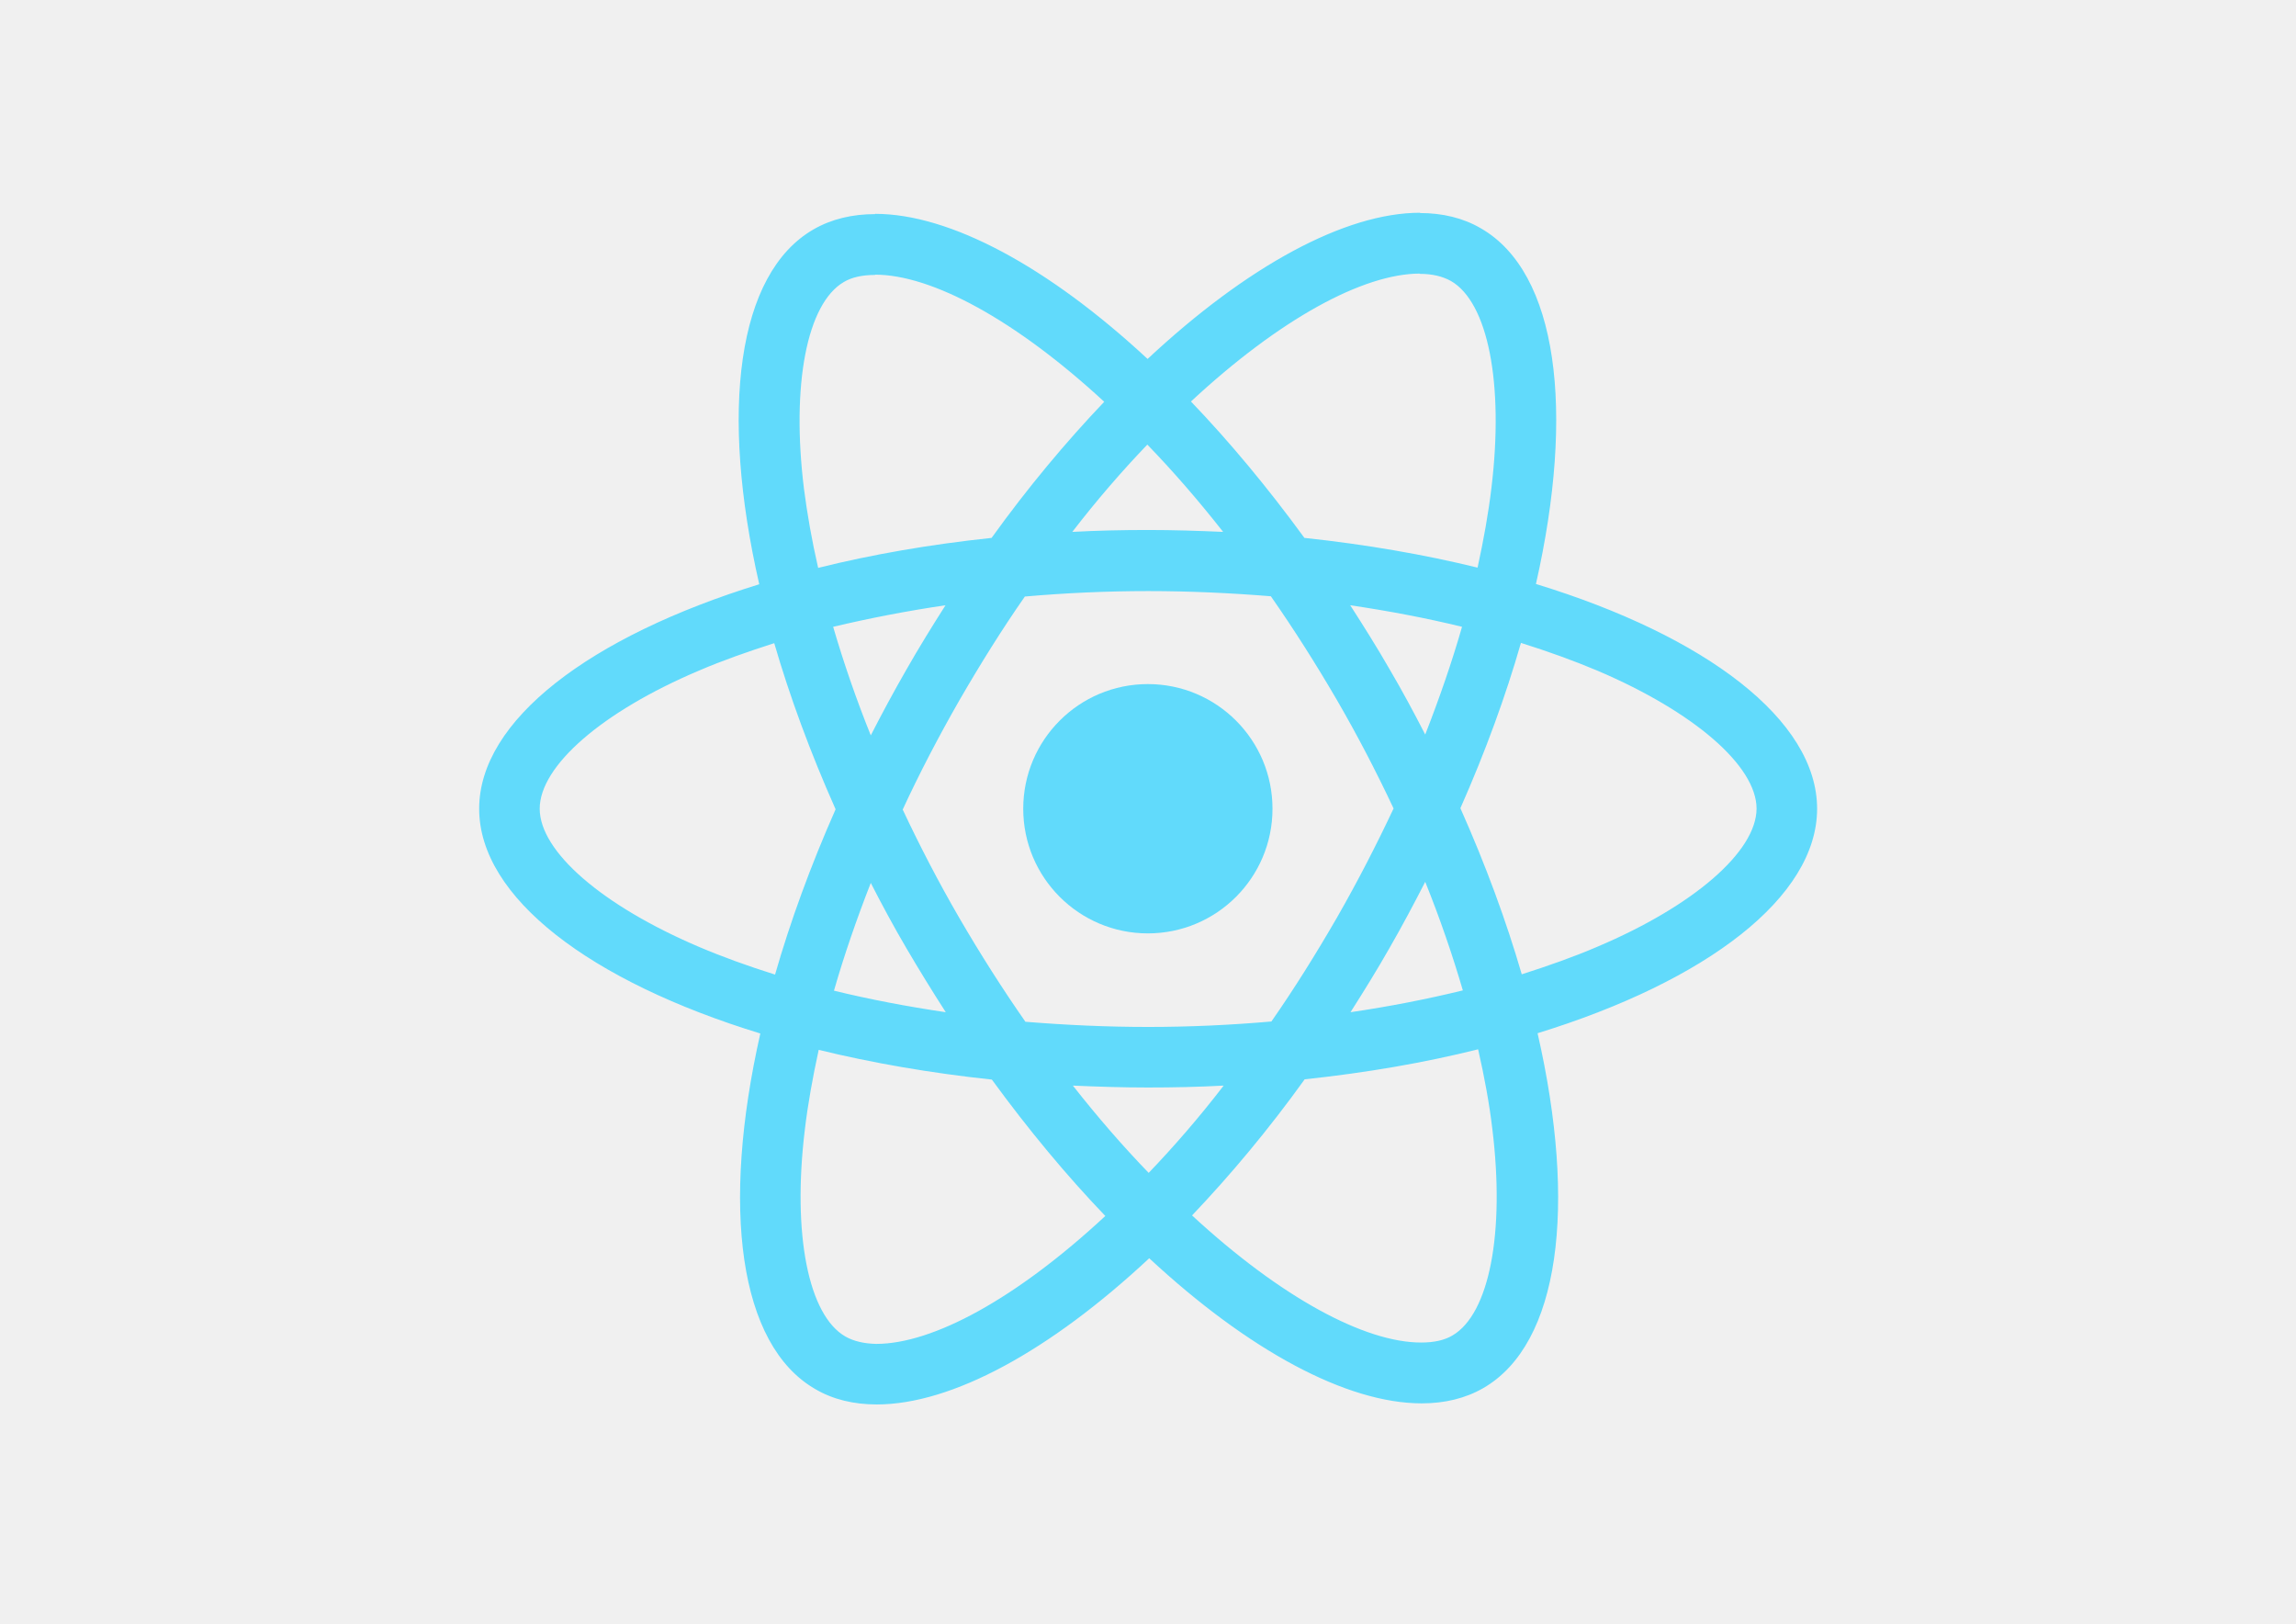
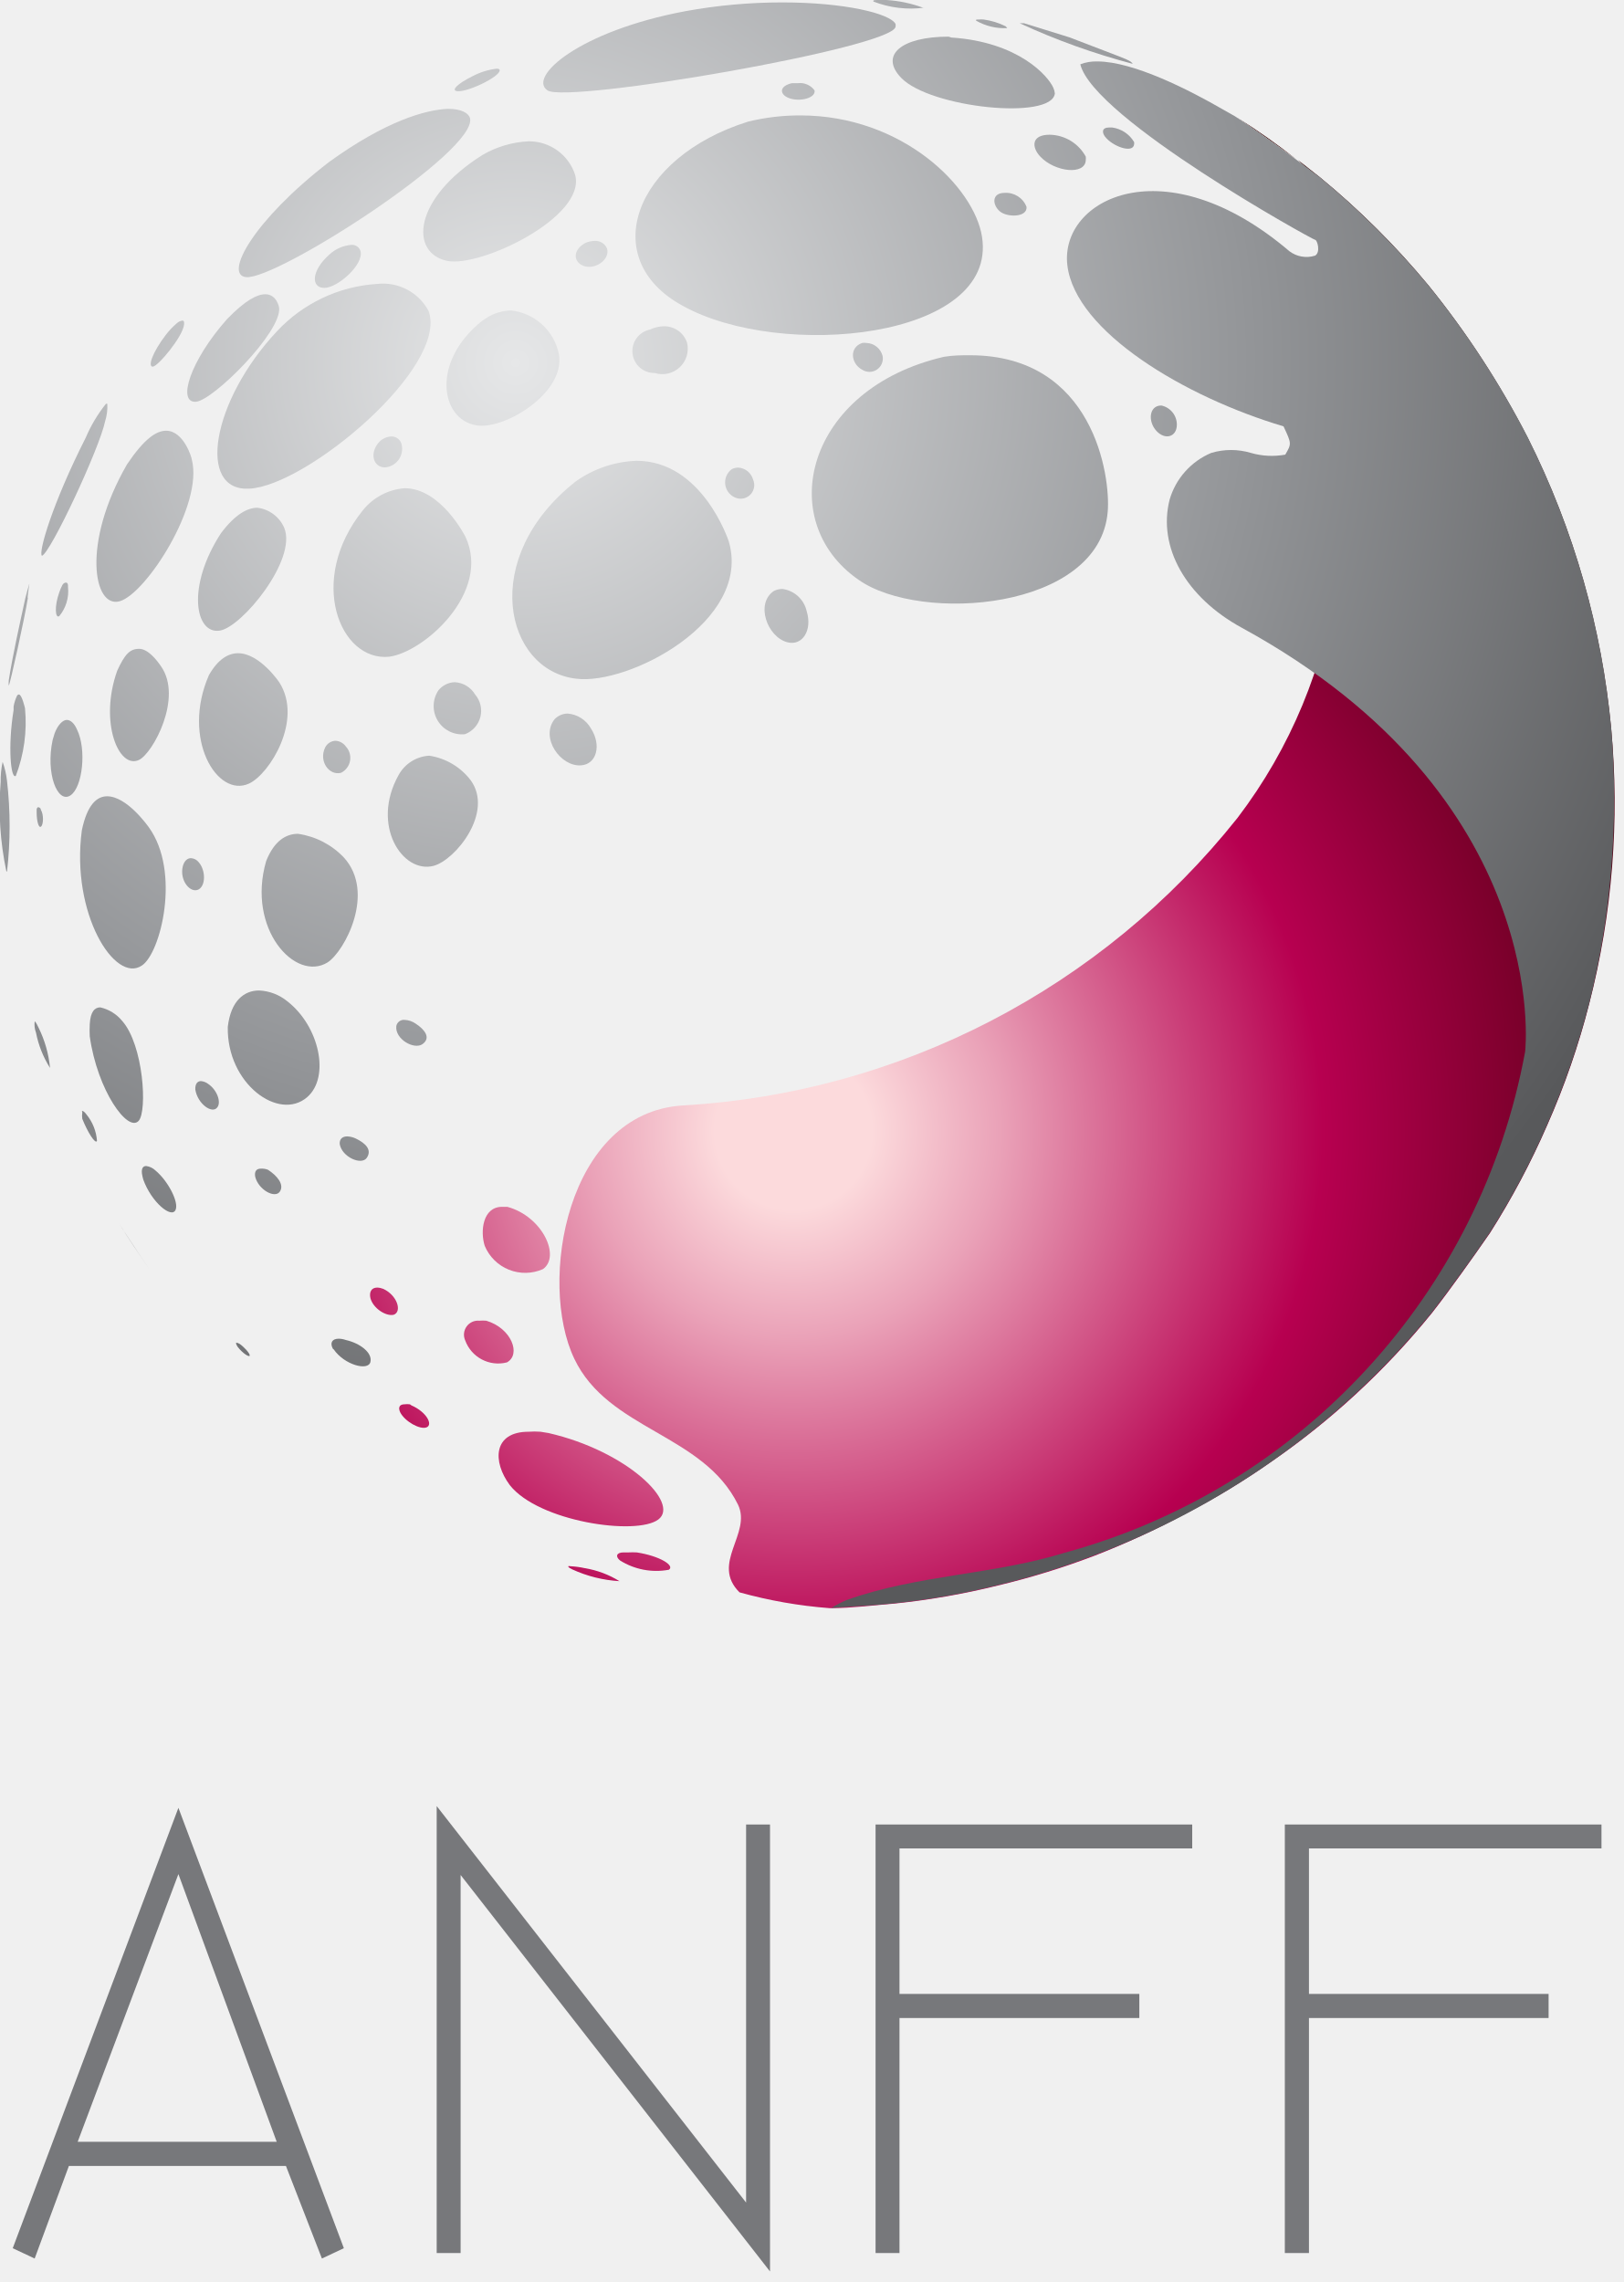
- <svg xmlns="http://www.w3.org/2000/svg" viewBox="0 0 841.9 595.3">
-   <g fill="#61DAFB">
-     <path d="M666.3 296.5c0-32.5-40.7-63.3-103.1-82.4 14.4-63.6 8-114.2-20.2-130.4-6.5-3.8-14.1-5.6-22.4-5.6v22.3c4.6 0 8.3.9 11.4 2.6 13.6 7.8 19.5 37.5 14.9 75.7-1.1 9.4-2.9 19.3-5.1 29.4-19.6-4.8-41-8.5-63.5-10.9-13.5-18.5-27.5-35.3-41.6-50 32.6-30.3 63.2-46.9 84-46.9V78c-27.5 0-63.5 19.6-99.9 53.6-36.4-33.8-72.4-53.2-99.9-53.2v22.3c20.7 0 51.4 16.5 84 46.6-14 14.7-28 31.4-41.3 49.9-22.6 2.4-44 6.1-63.6 11-2.3-10-4-19.7-5.2-29-4.7-38.2 1.1-67.9 14.6-75.8 3-1.8 6.9-2.6 11.5-2.6V78.5c-8.4 0-16 1.8-22.6 5.6-28.1 16.2-34.4 66.7-19.9 130.1-62.2 19.2-102.7 49.9-102.7 82.3 0 32.5 40.7 63.3 103.1 82.4-14.4 63.6-8 114.2 20.2 130.4 6.5 3.8 14.1 5.6 22.5 5.6 27.5 0 63.5-19.6 99.9-53.6 36.4 33.8 72.4 53.2 99.9 53.2 8.4 0 16-1.8 22.6-5.6 28.1-16.2 34.4-66.7 19.9-130.1 62-19.1 102.5-49.9 102.5-82.3zm-130.2-66.7c-3.7 12.9-8.3 26.2-13.5 39.5-4.1-8-8.4-16-13.1-24-4.6-8-9.5-15.8-14.4-23.4 14.2 2.1 27.9 4.7 41 7.9zm-45.8 106.5c-7.8 13.5-15.8 26.3-24.1 38.2-14.9 1.3-30 2-45.2 2-15.1 0-30.2-.7-45-1.9-8.3-11.9-16.4-24.6-24.2-38-7.6-13.1-14.5-26.4-20.8-39.8 6.2-13.4 13.2-26.8 20.7-39.9 7.8-13.5 15.8-26.3 24.1-38.2 14.9-1.3 30-2 45.2-2 15.1 0 30.2.7 45 1.9 8.3 11.9 16.4 24.6 24.2 38 7.6 13.1 14.5 26.4 20.8 39.8-6.3 13.4-13.2 26.8-20.7 39.9zm32.3-13c5.4 13.4 10 26.8 13.8 39.8-13.1 3.2-26.9 5.9-41.2 8 4.9-7.7 9.8-15.6 14.4-23.7 4.6-8 8.9-16.1 13-24.1zM421.2 430c-9.3-9.6-18.6-20.3-27.8-32 9 .4 18.2.7 27.5.7 9.4 0 18.7-.2 27.8-.7-9 11.7-18.3 22.4-27.5 32zm-74.4-58.9c-14.2-2.1-27.9-4.7-41-7.9 3.7-12.9 8.3-26.2 13.5-39.5 4.1 8 8.4 16 13.1 24 4.7 8 9.5 15.8 14.4 23.4zM420.7 163c9.3 9.6 18.6 20.3 27.8 32-9-.4-18.2-.7-27.5-.7-9.4 0-18.7.2-27.8.7 9-11.7 18.3-22.4 27.5-32zm-74 58.9c-4.9 7.7-9.8 15.6-14.4 23.7-4.6 8-8.9 16-13 24-5.4-13.4-10-26.8-13.8-39.8 13.1-3.1 26.9-5.8 41.2-7.9zm-90.5 125.2c-35.4-15.1-58.3-34.9-58.3-50.6 0-15.7 22.9-35.6 58.3-50.6 8.6-3.7 18-7 27.7-10.1 5.7 19.6 13.2 40 22.5 60.9-9.2 20.8-16.6 41.1-22.2 60.6-9.9-3.1-19.3-6.5-28-10.2zM310 490c-13.6-7.8-19.5-37.5-14.9-75.7 1.1-9.4 2.9-19.3 5.1-29.4 19.6 4.8 41 8.5 63.5 10.9 13.5 18.5 27.5 35.3 41.6 50-32.6 30.3-63.2 46.9-84 46.9-4.5-.1-8.3-1-11.3-2.7zm237.2-76.2c4.7 38.2-1.1 67.9-14.6 75.8-3 1.8-6.9 2.6-11.5 2.6-20.7 0-51.4-16.5-84-46.6 14-14.7 28-31.4 41.3-49.9 22.6-2.4 44-6.1 63.6-11 2.3 10.1 4.1 19.8 5.2 29.1zm38.5-66.7c-8.6 3.7-18 7-27.7 10.1-5.7-19.6-13.2-40-22.5-60.9 9.2-20.8 16.6-41.1 22.2-60.6 9.9 3.1 19.3 6.5 28.1 10.2 35.4 15.1 58.3 34.9 58.3 50.6-.1 15.7-23 35.6-58.4 50.6zM320.8 78.4z" />
-     <circle cx="420.9" cy="296.5" r="45.7" />
-     <path d="M520.5 78.1z" />
+ <svg xmlns="http://www.w3.org/2000/svg" width="74" height="104" fill="none">
+   <g clip-path="url(#clip0)">
+     <path d="M18.68 64a.918.918 0 00-.25 0c-.22 0-.3.14-.19.37.21.41.9.8 1.2.68.3-.12 0-.7-.69-1l-.07-.05z" fill="url(#paint0_radial)" />
+     <path d="M17.94 59.92c.39-.14.17-.88-.47-1.18a.829.829 0 00-.28-.06c-.27 0-.37.21-.31.48.12.46.7.84 1.06.76z" fill="url(#paint1_radial)" />
+     <path d="M23.12 55h-.24c-.89 0-1 1.13-.79 1.78a1.999 1.999 0 002.65 1.06c.82-.57-.01-2.4-1.62-2.84z" fill="url(#paint2_radial)" />
+     <path d="M59.71 7.84A58.75 58.75 0 0157 5.87a.25.25 0 00-.16-.06c-.26 0-.53.41-.83.83-.3.42-.85 1.11-1.39.66 1 .8 6.73 3.66 7.65 5.12.76 1.21-3.32.93-2.74 2.48a23.07 23.07 0 01-3.14 22.38 34.86 34.86 0 01-25.27 13.1c-5.31.32-6.61 8.07-4.95 11.54 1.55 3.26 5.87 3.42 7.46 6.65.64 1.32-1.26 2.68.07 4 1.34.373 2.713.614 4.1.72h.12c.86 0 2-.14 2.86-.21a34.056 34.056 0 004.69-.82 35.456 35.456 0 004.41-1.36A37.401 37.401 0 0054 69a34.482 34.482 0 004-2.43 34.261 34.261 0 003.75-3 34.777 34.777 0 003.51-3.74c.83-1.06 1.87-2.53 2.64-3.64a35.69 35.69 0 002.61-4.92 34.905 34.905 0 001.91-5.52 36.738 36.738 0 001-12.57 37.653 37.653 0 00-1.25-6.67 36.991 36.991 0 00-2.55-6.55A40.155 40.155 0 0065.09 13a36.352 36.352 0 00-4.94-4.92l-1-.79c.29.28.46.45.56.55z" fill="url(#paint3_radial)" />
+     <path d="M59.11 7.29a30.337 30.337 0 00-2.73-1.93c.82.56 1.82 1.26 2.73 1.93z" fill="url(#paint4_radial)" />
+     <path d="M30.48 71.54c.29-.19-.42-.63-1.46-.79a3.677 3.677 0 00-.39 0h-.22c-.32 0-.38.19-.15.37a3.12 3.12 0 002.22.42z" fill="url(#paint5_radial)" />
+     <path d="M22.16 60.19a1.859 1.859 0 00-.32 0 .639.639 0 00-.64.9 1.6 1.6 0 001.9 1c.66-.36.21-1.56-.94-1.9z" fill="url(#paint6_radial)" />
+     <path d="M26 71.38a.2.2 0 00-.11 0s0 .06.18.14c.68.313 1.413.496 2.16.54a4.33 4.33 0 00-1.57-.59 3.914 3.914 0 00-.66-.09z" fill="url(#paint7_radial)" />
+     <path d="M25 65.31l-.37-.06a3.605 3.605 0 00-.54 0c-1.63 0-1.65 1.37-.86 2.43C24.54 69.35 29 70 30 69.25c1-.75-1.43-3.12-5-3.94z" fill="url(#paint8_radial)" />
+     <path d="M15.21 61.5c.48.7 1.57 1 1.67.57.1-.43-.49-.86-1.12-1a1 1 0 00-.32-.06c-.3 0-.42.18-.27.46a.43.43 0 00.04.03z" fill="url(#paint9_radial)" />
+     <path d="M15.67 39.08A3.58 3.58 0 0013.58 38c-.54 0-1.08.31-1.45 1.24-.9 3.09 1.33 5.53 2.8 4.62.78-.51 2.2-3.18.74-4.78z" fill="url(#paint10_radial)" />
+     <path d="M34.32 21.86a.75.75 0 00-.68-.55c-.1 0-.2.025-.29.07a.75.75 0 00.25 1.33.621.621 0 00.72-.85z" fill="url(#paint11_radial)" />
+     <path d="M15.48 52.13c.09.6 1 1 1.24.63s-.07-.66-.5-.87a1.002 1.002 0 00-.39-.1c-.21 0-.36.1-.35.34z" fill="url(#paint12_radial)" />
+     <path d="M29.84 17a1.16 1.16 0 001.47-1.38 1.09 1.09 0 00-1.06-.75 1.52 1.52 0 00-.63.15 1 1 0 00.22 1.98z" fill="url(#paint13_radial)" />
+     <path d="M25.42 15.94a2.5 2.5 0 00-2.13-1.79 2.14 2.14 0 00-1.09.32l-.24.16c-2.32 1.86-1.89 4.47-.27 4.75 1.31.25 4.31-1.6 3.73-3.44z" fill="url(#paint14_radial)" />
+     <path d="M21.65 31.65a1.151 1.151 0 00-.93-.56 1 1 0 00-.74.37 1.29 1.29 0 001.21 2 1.14 1.14 0 00.46-1.81z" fill="url(#paint15_radial)" />
+     <path d="M21.21 24.46s-1.11-2.21-2.77-2.21a2.7 2.7 0 00-1.9 1c-2.56 3.18-1.06 6.9 1.19 6.68 1.58-.2 4.67-2.93 3.48-5.47z" fill="url(#paint16_radial)" />
+     <path d="M8.93 18.31c.78-.06 3.92-3.18 3.79-4.29 0 0-.1-.61-.63-.61-.36 0-.9.26-1.74 1.13-1.69 1.9-2.29 3.83-1.42 3.77z" fill="url(#paint17_radial)" />
+     <path d="M15 7.38c-3.47 2.67-4.81 5.16-3.78 5.25 1.39.13 10.54-5.74 10.2-7.24-.06-.23-.39-.43-1-.43-1.03.04-2.85.56-5.42 2.42z" fill="url(#paint18_radial)" />
+     <path d="M22.63 3.13a3.17 3.17 0 00-1.11.35c-.7.35-.9.6-.75.66.38.15 2.06-.65 2-.95 0-.04-.06-.06-.14-.06z" fill="url(#paint19_radial)" />
+     <path d="M11.35 35.71c.94-.44 2.47-2.9 1.38-4.61 0 0-.89-1.33-1.88-1.33-.44 0-.91.26-1.33 1-1.26 2.89.37 5.61 1.83 4.94z" fill="url(#paint20_radial)" />
+     <path d="M9.9 50.47c.19-.23 0-.79-.41-1.07a.65.65 0 00-.33-.13c-.15 0-.27.11-.26.38.1.66.77 1.13 1 .82z" fill="url(#paint21_radial)" />
+     <path d="M9.06 40.53c.32-.19.31-.87 0-1.23a.48.48 0 00-.36-.19c-.15 0-.3.11-.37.37-.16.66.36 1.26.73 1.05z" fill="url(#paint22_radial)" />
+     <path d="M.86 31.65a.1.1 0 00-.08.05 1.83 1.83 0 00-.16.5v.16c-.27 1.66-.13 3.17.1 3a6.8 6.8 0 00.42-3.08s-.14-.63-.28-.63z" fill="url(#paint23_radial)" />
+     <path d="M16.43 11.45a.4.4 0 00-.42-.29 1.67 1.67 0 00-1 .44c-.84.75-.84 1.52-.23 1.52s1.8-1.06 1.65-1.67z" fill="url(#paint24_radial)" />
+     <path d="M53.63 19.37a.89.89 0 00-.71-.89c-.56 0-.62.73-.22 1.16.4.43.92.27.93-.27z" fill="url(#paint25_radial)" />
+     <path d="M.32 39.72a18.09 18.09 0 000-4.13 3.849 3.849 0 00-.2-.87 4 4 0 00-.09.92 14.14 14.14 0 00.26 4.07l.03.01z" fill="url(#paint26_radial)" />
+     <path d="M72.17 26.48a37.82 37.82 0 00-2.55-6.55A40.38 40.38 0 0065.09 13a37.288 37.288 0 00-4.94-4.92c-1.14-.86-2.68-2-3.87-2.78l-.53-.3c-1.52-.88-4.09-2.2-5.75-2.2a2 2 0 00-.77.13c.6 2.47 10.6 8 10.7 8 .1 0 .26.57 0 .72a1.29 1.29 0 01-1.17-.2c-5.69-4.85-10.48-2.38-10.12.64.36 3.02 5.34 6 9.85 7.34.37.79.37.79.08 1.29a3.428 3.428 0 01-1.57-.08 3.15 3.15 0 00-1.8 0 3.31 3.31 0 00-1.9 2.13c-.55 2.16.74 4.45 3.29 5.84 14.15 7.73 12.93 19.21 12.91 19.32a29.12 29.12 0 01-21 22.84c-3.24 1-6.69 1-9.89 2.14a5 5 0 00-.73.37c.86-.06 2-.12 2.86-.21a34.261 34.261 0 004.69-.82 35.058 35.058 0 004.41-1.36A36.382 36.382 0 0058 66.57a36.209 36.209 0 007.26-6.77c.82-1.07 1.88-2.52 2.64-3.64a35.086 35.086 0 002.61-4.92 36.003 36.003 0 001.91-5.52c.501-1.995.836-4.03 1-6.08a38.45 38.45 0 000-6.49 37.005 37.005 0 00-1.25-6.67z" fill="url(#paint27_radial)" />
+     <path d="M43.23 1.67c-2.17 0-3.16.85-2.16 1.88 1.32 1.37 6.86 1.94 7 .71A.797.797 0 0048 4c-.23-.53-1.58-2.09-4.65-2.29l-.12-.04z" fill="url(#paint28_radial)" />
+     <path d="M51.68 6.59a.27.27 0 000-.12 1.38 1.38 0 00-1-.66h-.13c-.35 0-.33.23-.2.41.35.46 1.27.78 1.33.37z" fill="url(#paint29_radial)" />
+     <path d="M46.78 9.43a1 1 0 00-1-.64c-.6 0-.56.55-.22.84.34.29 1.26.28 1.22-.2z" fill="url(#paint30_radial)" />
+     <path d="M37.12 4.12a.82.82 0 00-.76-.33h-.27c-.52.12-.57.42-.28.61.46.29 1.38.11 1.31-.28z" fill="url(#paint31_radial)" />
+     <path d="M39.12 26.42c2.82 2 11 1.4 11.36-3.11.13-1.59-.63-7.12-6.28-7.12-.37 0-.76 0-1.18.07-6.31 1.46-7.76 7.48-3.9 10.16z" fill="url(#paint32_radial)" />
+     <path d="M39.49 15.63a.69.69 0 00-.2 0c-.61.21-.51.95 0 1.22a.61.61 0 00.93-.63.79.79 0 00-.73-.59z" fill="url(#paint33_radial)" />
+     <path d="M1.34 26.59c-.06.21-.14.48-.19.69C.91 28.38.58 29.85.4 31a1.25 1.25 0 000 .25c.06-.08.73-3.1.87-4-.04.04.07-.64.07-.66z" fill="url(#paint34_radial)" />
+     <path d="M49.48 7.29a.894.894 0 000-.15 1.91 1.91 0 00-1.65-1c-.85 0-.82.58-.42 1 .66.7 2.05.86 2.07.15z" fill="url(#paint35_radial)" />
+     <path d="M35.66.11a24.52 24.52 0 00-4.43.4c-4.85.91-7.19 3-6.28 3.61.91.61 15.73-1.94 15.86-2.9a.31.31 0 000-.13c-.26-.48-2.34-.98-5.15-.98z" fill="url(#paint36_radial)" />
+     <path d="M39.8.07a4.7 4.7 0 002.32.28h-.06A5.84 5.84 0 0040.39 0h-.26c-.3 0-.35 0-.33.07z" fill="url(#paint37_radial)" />
+     <path d="M11.88 53.26c-.17 0-.3.1-.25.37.15.6.9 1 1.12.68.22-.32-.12-.73-.54-1a.779.779 0 00-.33-.05z" fill="url(#paint38_radial)" />
+     <path d="M14 50c1.05-.91.56-3.23-.91-4.37a2.18 2.18 0 00-1.28-.49c-.68 0-1.29.46-1.43 1.66-.05 2.59 2.33 4.32 3.62 3.2z" fill="url(#paint39_radial)" />
+     <path d="M10.76 61.19v.05a.46.46 0 00.07.14c.22.29.53.49.55.4.02-.09-.26-.4-.47-.54a.362.362 0 00-.15-.05z" fill="url(#paint40_radial)" />
+     <path d="M1.58 46.55a1.07 1.07 0 00.06.51 4.71 4.71 0 00.64 1.61 5.25 5.25 0 00-.52-1.83c-.13-.28-.17-.29-.18-.29z" fill="url(#paint41_radial)" />
+     <path d="M18.44 46.48a.35.35 0 00-.38.28c-.07.6.82 1.1 1.2.82.38-.28.11-.65-.32-.93a.94.94 0 00-.5-.17z" fill="url(#paint42_radial)" />
+     <path d="M4.89 18.4h-.06a6.6 6.6 0 00-.92 1.54c-1.52 3-2.17 5.23-2 5.39.39-.12 2.62-4.88 2.88-6.13a2.23 2.23 0 00.1-.8z" fill="url(#paint43_radial)" />
+     <path d="M1.86 36.9c0-.07-.07-.11-.11-.11-.04 0-.05 0-.08.09v.14c0 .39.09.74.2.65.11-.09.13-.54-.01-.77z" fill="url(#paint44_radial)" />
+     <path d="M51.44 2.76c-.17-.09-.17-.09-2.71-1.06l-2.06-.64h-.2a31.37 31.37 0 005.15 1.85s-.05-.09-.18-.15z" fill="url(#paint45_radial)" />
+     <path d="M3 26.55s-.1 0-.16.12a2.003 2.003 0 00-.14.33c-.23.64-.18 1.2 0 1.08a1.78 1.78 0 00.4-1.32c.01-.16-.03-.21-.1-.21z" fill="url(#paint46_radial)" />
+     <path d="M19.76 39.46c1-.27 2.75-2.44 1.69-3.9a2.92 2.92 0 00-1.89-1.12 1.701 1.701 0 00-1.4.89c-1.27 2.28.18 4.5 1.6 4.13z" fill="url(#paint47_radial)" />
+     <path d="M45.83 1.2a3.22 3.22 0 00-1-.31 1.11 1.11 0 00-.23 0c-.12 0-.13 0-.12.05.43.249.924.367 1.42.34l-.07-.08z" fill="url(#paint48_radial)" />
+     <path d="M44.75 10.79c-.35-2.26-3.62-5.53-8.28-5.53a9.94 9.94 0 00-2.37.28c-5.22 1.63-6.9 6.26-3 8.39 4.47 2.5 14.39 1.53 13.65-3.14z" fill="url(#paint49_radial)" />
+     <path d="M25.87 32.52a.84.84 0 00-.6.26c-.66.84.27 2.17 1.21 2.1.71-.05.94-.92.45-1.68a1.34 1.34 0 00-1.06-.68z" fill="url(#paint50_radial)" />
+     <path d="M35.65 26.84a.918.918 0 00-.38.09c-.86.57-.31 2.1.61 2.34.69.18 1.15-.55.88-1.42a1.31 1.31 0 00-1.11-1.01z" fill="url(#paint51_radial)" />
+     <path d="M33.21 24.67C33.19 24.62 32 21 29 21a5.1 5.1 0 00-2.75.93c-4.45 3.49-3.25 8.62 0 9 2.38.31 8.03-2.61 6.96-6.26z" fill="url(#paint52_radial)" />
+     <path d="M3.21 36.25c.56-.37.74-2.11.3-3-.13-.3-.3-.44-.47-.44-.17 0-.4.21-.55.61l-.09.3c-.33 1.52.22 2.92.81 2.53z" fill="url(#paint53_radial)" />
+     <path d="M24.09 6.44a4.62 4.62 0 00-2.1.62c-3.18 2-3.33 4.47-1.61 4.83 1.51.31 6.35-2 5.83-3.92a2.21 2.21 0 00-2.12-1.53z" fill="url(#paint54_radial)" />
+     <path d="M11.73 23.14c-.44 0-1 .28-1.66 1.16-1.58 2.43-1.18 4.61-.06 4.44 1-.14 3.55-3.24 2.94-4.69a1.54 1.54 0 00-1.22-.91z" fill="url(#paint55_radial)" />
+     <path d="M26.66 12.14c.55.13 1.15-.36 1-.82a.57.57 0 00-.57-.34 1.05 1.05 0 00-.45.11c-.59.35-.49.91.02 1.05z" fill="url(#paint56_radial)" />
+     <path d="M8.74 20.94c0-.08-.37-1.31-1.17-1.31-.45 0-1 .37-1.78 1.53-2.08 3.6-1.53 6.59-.33 6.24 1.2-.35 3.82-4.4 3.28-6.46z" fill="url(#paint57_radial)" />
+     <path d="M19.53 14.17a2.36 2.36 0 00-2.35-1.23 6.82 6.82 0 00-4.57 2.17c-2.95 3.15-3.67 7.3-1.24 7.16 2.63-.14 9.09-5.56 8.16-8.1z" fill="url(#paint58_radial)" />
+     <path d="M15.54 35.22a.76.76 0 00.22-1.2.621.621 0 00-.47-.26.551.551 0 00-.47.3c-.31.63.18 1.3.72 1.16z" fill="url(#paint59_radial)" />
+     <path d="M17.83 19.89a.84.84 0 00-.53.23c-.51.54-.27 1.21.27 1.18a.85.85 0 00.71-1.12.48.48 0 00-.45-.29z" fill="url(#paint60_radial)" />
+     <path d="M8.39 14.78c0-.11 0-.17-.08-.17a.47.47 0 00-.26.13 3.3 3.3 0 00-.5.53c-.61.8-.82 1.44-.59 1.44.23 0 1.38-1.37 1.43-1.93z" fill="url(#paint61_radial)" />
+     <path d="M6.34 34.63c.63-.31 2-2.83 1-4.26-.17-.25-.58-.8-1-.8-.42 0-.65.24-1 1-.83 2.34.07 4.51 1 4.06z" fill="url(#paint62_radial)" />
+     <path d="M4.42 52a2.14 2.14 0 00-.48-1.21c-.08-.11-.15-.16-.19-.16-.04 0 0 0 0 .08a.87.87 0 000 .28c.25.62.59 1.16.67 1.01z" fill="url(#paint63_radial)" />
+     <path d="M6.47 44c.85-.56 1.78-4.27.31-6.3-.06-.08-1-1.41-1.9-1.41-.47 0-.91.39-1.15 1.55-.51 3.79 1.51 7.01 2.74 6.16z" fill="url(#paint64_radial)" />
+     <path d="M6.81 57.85c-.42-.62-1-1.46-1.38-2.09l.16.26c.35.53 1.09 1.65 1.22 1.83z" fill="url(#paint65_radial)" />
+     <path d="M6.32 51.08c.4-.45.22-3.45-.75-4.55a1.8 1.8 0 00-1-.62c-.25 0-.45.19-.48.77-.01.183-.01.367 0 .55.35 2.48 1.74 4.4 2.23 3.85z" fill="url(#paint66_radial)" />
+     <path d="M8 55.14c.16-.35-.34-1.32-.92-1.8a.74.74 0 00-.42-.2c-.15 0-.22.12-.19.35.013.091.033.182.06.27.37 1.03 1.29 1.79 1.47 1.38z" fill="url(#paint67_radial)" />
+     <path d="M3.14 98.71l-1.56 4.22-1-.47 7.55-20.07 7.54 20.07-1 .47-1.64-4.22H3.14zm.4-1.1h9.07l-4.48-12.2-4.59 12.2zm16.36 5.07V82.31L34 100.38V83.15h1.09v20.37l-14.1-18.07v17.23H19.9zm20 0V83.15h14.43v1.09H40.99v6.63h10.93v1.1H40.99v10.71H39.9zm18.65 0V83.15h14.43v1.09H59.65v6.63h10.92v1.1H59.65v10.71h-1.1z" fill="#77787B" />
  </g>
+   <defs>
+     <radialGradient id="paint0_radial" cx="0" cy="0" r="1" gradientUnits="userSpaceOnUse" gradientTransform="matrix(44.79 0 0 44.7901 36.126 51.575)">
+       <stop stop-color="#FCDADC" />
+       <stop offset=".08" stop-color="#FCDADC" />
+       <stop offset=".21" stop-color="#EAA2B8" />
+       <stop offset=".49" stop-color="#BE175F" />
+       <stop offset=".54" stop-color="#B70050" />
+       <stop offset="1" stop-color="#350000" />
+     </radialGradient>
+     <radialGradient id="paint1_radial" cx="0" cy="0" r="1" gradientUnits="userSpaceOnUse" gradientTransform="matrix(44.79 0 0 44.7899 36.126 51.575)">
+       <stop stop-color="#FCDADC" />
+       <stop offset=".08" stop-color="#FCDADC" />
+       <stop offset=".21" stop-color="#EAA2B8" />
+       <stop offset=".49" stop-color="#BE175F" />
+       <stop offset=".54" stop-color="#B70050" />
+       <stop offset="1" stop-color="#350000" />
+     </radialGradient>
+     <radialGradient id="paint2_radial" cx="0" cy="0" r="1" gradientUnits="userSpaceOnUse" gradientTransform="translate(36.126 51.575) scale(44.79)">
+       <stop stop-color="#FCDADC" />
+       <stop offset=".08" stop-color="#FCDADC" />
+       <stop offset=".21" stop-color="#EAA2B8" />
+       <stop offset=".49" stop-color="#BE175F" />
+       <stop offset=".54" stop-color="#B70050" />
+       <stop offset="1" stop-color="#350000" />
+     </radialGradient>
+     <radialGradient id="paint3_radial" cx="0" cy="0" r="1" gradientUnits="userSpaceOnUse" gradientTransform="translate(36.126 51.575) scale(44.79)">
+       <stop stop-color="#FCDADC" />
+       <stop offset=".08" stop-color="#FCDADC" />
+       <stop offset=".21" stop-color="#EAA2B8" />
+       <stop offset=".49" stop-color="#BE175F" />
+       <stop offset=".54" stop-color="#B70050" />
+       <stop offset="1" stop-color="#350000" />
+     </radialGradient>
+     <radialGradient id="paint4_radial" cx="0" cy="0" r="1" gradientUnits="userSpaceOnUse" gradientTransform="translate(36.126 51.575) scale(44.79)">
+       <stop stop-color="#FCDADC" />
+       <stop offset=".08" stop-color="#FCDADC" />
+       <stop offset=".21" stop-color="#EAA2B8" />
+       <stop offset=".49" stop-color="#BE175F" />
+       <stop offset=".54" stop-color="#B70050" />
+       <stop offset="1" stop-color="#350000" />
+     </radialGradient>
+     <radialGradient id="paint5_radial" cx="0" cy="0" r="1" gradientUnits="userSpaceOnUse" gradientTransform="translate(36.126 51.574) scale(44.79)">
+       <stop stop-color="#FCDADC" />
+       <stop offset=".08" stop-color="#FCDADC" />
+       <stop offset=".21" stop-color="#EAA2B8" />
+       <stop offset=".49" stop-color="#BE175F" />
+       <stop offset=".54" stop-color="#B70050" />
+       <stop offset="1" stop-color="#350000" />
+     </radialGradient>
+     <radialGradient id="paint6_radial" cx="0" cy="0" r="1" gradientUnits="userSpaceOnUse" gradientTransform="translate(36.126 51.575) scale(44.79)">
+       <stop stop-color="#FCDADC" />
+       <stop offset=".08" stop-color="#FCDADC" />
+       <stop offset=".21" stop-color="#EAA2B8" />
+       <stop offset=".49" stop-color="#BE175F" />
+       <stop offset=".54" stop-color="#B70050" />
+       <stop offset="1" stop-color="#350000" />
+     </radialGradient>
+     <radialGradient id="paint7_radial" cx="0" cy="0" r="1" gradientUnits="userSpaceOnUse" gradientTransform="translate(36.126 51.575) scale(44.79)">
+       <stop stop-color="#FCDADC" />
+       <stop offset=".08" stop-color="#FCDADC" />
+       <stop offset=".21" stop-color="#EAA2B8" />
+       <stop offset=".49" stop-color="#BE175F" />
+       <stop offset=".54" stop-color="#B70050" />
+       <stop offset="1" stop-color="#350000" />
+     </radialGradient>
+     <radialGradient id="paint8_radial" cx="0" cy="0" r="1" gradientUnits="userSpaceOnUse" gradientTransform="translate(36.126 51.575) scale(44.79)">
+       <stop stop-color="#FCDADC" />
+       <stop offset=".08" stop-color="#FCDADC" />
+       <stop offset=".21" stop-color="#EAA2B8" />
+       <stop offset=".49" stop-color="#BE175F" />
+       <stop offset=".54" stop-color="#B70050" />
+       <stop offset="1" stop-color="#350000" />
+     </radialGradient>
+     <radialGradient id="paint9_radial" cx="0" cy="0" r="1" gradientUnits="userSpaceOnUse" gradientTransform="translate(23.493 16.532) scale(57.73)">
+       <stop stop-color="#E6E7E8" />
+       <stop offset=".58" stop-color="#939598" />
+       <stop offset="1" stop-color="#58595B" />
+     </radialGradient>
+     <radialGradient id="paint10_radial" cx="0" cy="0" r="1" gradientUnits="userSpaceOnUse" gradientTransform="translate(23.493 16.532) scale(57.73)">
+       <stop stop-color="#E6E7E8" />
+       <stop offset=".58" stop-color="#939598" />
+       <stop offset="1" stop-color="#58595B" />
+     </radialGradient>
+     <radialGradient id="paint11_radial" cx="0" cy="0" r="1" gradientUnits="userSpaceOnUse" gradientTransform="translate(23.493 16.532) scale(57.73)">
+       <stop stop-color="#E6E7E8" />
+       <stop offset=".58" stop-color="#939598" />
+       <stop offset="1" stop-color="#58595B" />
+     </radialGradient>
+     <radialGradient id="paint12_radial" cx="0" cy="0" r="1" gradientUnits="userSpaceOnUse" gradientTransform="translate(23.493 16.532) scale(57.73)">
+       <stop stop-color="#E6E7E8" />
+       <stop offset=".58" stop-color="#939598" />
+       <stop offset="1" stop-color="#58595B" />
+     </radialGradient>
+     <radialGradient id="paint13_radial" cx="0" cy="0" r="1" gradientUnits="userSpaceOnUse" gradientTransform="translate(23.493 16.531) scale(57.73)">
+       <stop stop-color="#E6E7E8" />
+       <stop offset=".58" stop-color="#939598" />
+       <stop offset="1" stop-color="#58595B" />
+     </radialGradient>
+     <radialGradient id="paint14_radial" cx="0" cy="0" r="1" gradientUnits="userSpaceOnUse" gradientTransform="translate(23.493 16.531) scale(57.73)">
+       <stop stop-color="#E6E7E8" />
+       <stop offset=".58" stop-color="#939598" />
+       <stop offset="1" stop-color="#58595B" />
+     </radialGradient>
+     <radialGradient id="paint15_radial" cx="0" cy="0" r="1" gradientUnits="userSpaceOnUse" gradientTransform="translate(23.493 16.532) scale(57.73)">
+       <stop stop-color="#E6E7E8" />
+       <stop offset=".58" stop-color="#939598" />
+       <stop offset="1" stop-color="#58595B" />
+     </radialGradient>
+     <radialGradient id="paint16_radial" cx="0" cy="0" r="1" gradientUnits="userSpaceOnUse" gradientTransform="translate(23.493 16.532) scale(57.73)">
+       <stop stop-color="#E6E7E8" />
+       <stop offset=".58" stop-color="#939598" />
+       <stop offset="1" stop-color="#58595B" />
+     </radialGradient>
+     <radialGradient id="paint17_radial" cx="0" cy="0" r="1" gradientUnits="userSpaceOnUse" gradientTransform="translate(23.493 16.531) scale(57.73)">
+       <stop stop-color="#E6E7E8" />
+       <stop offset=".58" stop-color="#939598" />
+       <stop offset="1" stop-color="#58595B" />
+     </radialGradient>
+     <radialGradient id="paint18_radial" cx="0" cy="0" r="1" gradientUnits="userSpaceOnUse" gradientTransform="translate(23.493 16.532) scale(57.73)">
+       <stop stop-color="#E6E7E8" />
+       <stop offset=".58" stop-color="#939598" />
+       <stop offset="1" stop-color="#58595B" />
+     </radialGradient>
+     <radialGradient id="paint19_radial" cx="0" cy="0" r="1" gradientUnits="userSpaceOnUse" gradientTransform="translate(23.493 16.531) scale(57.73)">
+       <stop stop-color="#E6E7E8" />
+       <stop offset=".58" stop-color="#939598" />
+       <stop offset="1" stop-color="#58595B" />
+     </radialGradient>
+     <radialGradient id="paint20_radial" cx="0" cy="0" r="1" gradientUnits="userSpaceOnUse" gradientTransform="translate(23.493 16.532) scale(57.73)">
+       <stop stop-color="#E6E7E8" />
+       <stop offset=".58" stop-color="#939598" />
+       <stop offset="1" stop-color="#58595B" />
+     </radialGradient>
+     <radialGradient id="paint21_radial" cx="0" cy="0" r="1" gradientUnits="userSpaceOnUse" gradientTransform="translate(23.493 16.532) scale(57.73)">
+       <stop stop-color="#E6E7E8" />
+       <stop offset=".58" stop-color="#939598" />
+       <stop offset="1" stop-color="#58595B" />
+     </radialGradient>
+     <radialGradient id="paint22_radial" cx="0" cy="0" r="1" gradientUnits="userSpaceOnUse" gradientTransform="translate(23.493 16.532) scale(57.73)">
+       <stop stop-color="#E6E7E8" />
+       <stop offset=".58" stop-color="#939598" />
+       <stop offset="1" stop-color="#58595B" />
+     </radialGradient>
+     <radialGradient id="paint23_radial" cx="0" cy="0" r="1" gradientUnits="userSpaceOnUse" gradientTransform="translate(23.493 16.531) scale(57.73)">
+       <stop stop-color="#E6E7E8" />
+       <stop offset=".58" stop-color="#939598" />
+       <stop offset="1" stop-color="#58595B" />
+     </radialGradient>
+     <radialGradient id="paint24_radial" cx="0" cy="0" r="1" gradientUnits="userSpaceOnUse" gradientTransform="translate(23.493 16.532) scale(57.73)">
+       <stop stop-color="#E6E7E8" />
+       <stop offset=".58" stop-color="#939598" />
+       <stop offset="1" stop-color="#58595B" />
+     </radialGradient>
+     <radialGradient id="paint25_radial" cx="0" cy="0" r="1" gradientUnits="userSpaceOnUse" gradientTransform="translate(23.493 16.532) scale(57.7301)">
+       <stop stop-color="#E6E7E8" />
+       <stop offset=".58" stop-color="#939598" />
+       <stop offset="1" stop-color="#58595B" />
+     </radialGradient>
+     <radialGradient id="paint26_radial" cx="0" cy="0" r="1" gradientUnits="userSpaceOnUse" gradientTransform="translate(23.493 16.532) scale(57.73)">
+       <stop stop-color="#E6E7E8" />
+       <stop offset=".58" stop-color="#939598" />
+       <stop offset="1" stop-color="#58595B" />
+     </radialGradient>
+     <radialGradient id="paint27_radial" cx="0" cy="0" r="1" gradientUnits="userSpaceOnUse" gradientTransform="translate(23.493 16.531) scale(57.73)">
+       <stop stop-color="#E6E7E8" />
+       <stop offset=".58" stop-color="#939598" />
+       <stop offset="1" stop-color="#58595B" />
+     </radialGradient>
+     <radialGradient id="paint28_radial" cx="0" cy="0" r="1" gradientUnits="userSpaceOnUse" gradientTransform="translate(23.493 16.531) scale(57.73)">
+       <stop stop-color="#E6E7E8" />
+       <stop offset=".58" stop-color="#939598" />
+       <stop offset="1" stop-color="#58595B" />
+     </radialGradient>
+     <radialGradient id="paint29_radial" cx="0" cy="0" r="1" gradientUnits="userSpaceOnUse" gradientTransform="translate(23.493 16.532) scale(57.7301)">
+       <stop stop-color="#E6E7E8" />
+       <stop offset=".58" stop-color="#939598" />
+       <stop offset="1" stop-color="#58595B" />
+     </radialGradient>
+     <radialGradient id="paint30_radial" cx="0" cy="0" r="1" gradientUnits="userSpaceOnUse" gradientTransform="translate(23.493 16.532) scale(57.7299)">
+       <stop stop-color="#E6E7E8" />
+       <stop offset=".58" stop-color="#939598" />
+       <stop offset="1" stop-color="#58595B" />
+     </radialGradient>
+     <radialGradient id="paint31_radial" cx="0" cy="0" r="1" gradientUnits="userSpaceOnUse" gradientTransform="translate(23.493 16.532) scale(57.7299)">
+       <stop stop-color="#E6E7E8" />
+       <stop offset=".58" stop-color="#939598" />
+       <stop offset="1" stop-color="#58595B" />
+     </radialGradient>
+     <radialGradient id="paint32_radial" cx="0" cy="0" r="1" gradientUnits="userSpaceOnUse" gradientTransform="translate(23.493 16.531) scale(57.73)">
+       <stop stop-color="#E6E7E8" />
+       <stop offset=".58" stop-color="#939598" />
+       <stop offset="1" stop-color="#58595B" />
+     </radialGradient>
+     <radialGradient id="paint33_radial" cx="0" cy="0" r="1" gradientUnits="userSpaceOnUse" gradientTransform="translate(23.493 16.532) scale(57.73)">
+       <stop stop-color="#E6E7E8" />
+       <stop offset=".58" stop-color="#939598" />
+       <stop offset="1" stop-color="#58595B" />
+     </radialGradient>
+     <radialGradient id="paint34_radial" cx="0" cy="0" r="1" gradientUnits="userSpaceOnUse" gradientTransform="translate(23.493 16.532) scale(57.73)">
+       <stop stop-color="#E6E7E8" />
+       <stop offset=".58" stop-color="#939598" />
+       <stop offset="1" stop-color="#58595B" />
+     </radialGradient>
+     <radialGradient id="paint35_radial" cx="0" cy="0" r="1" gradientUnits="userSpaceOnUse" gradientTransform="translate(23.493 16.531) scale(57.73)">
+       <stop stop-color="#E6E7E8" />
+       <stop offset=".58" stop-color="#939598" />
+       <stop offset="1" stop-color="#58595B" />
+     </radialGradient>
+     <radialGradient id="paint36_radial" cx="0" cy="0" r="1" gradientUnits="userSpaceOnUse" gradientTransform="translate(23.493 16.532) scale(57.73)">
+       <stop stop-color="#E6E7E8" />
+       <stop offset=".58" stop-color="#939598" />
+       <stop offset="1" stop-color="#58595B" />
+     </radialGradient>
+     <radialGradient id="paint37_radial" cx="0" cy="0" r="1" gradientUnits="userSpaceOnUse" gradientTransform="translate(23.493 16.532) scale(57.73)">
+       <stop stop-color="#E6E7E8" />
+       <stop offset=".58" stop-color="#939598" />
+       <stop offset="1" stop-color="#58595B" />
+     </radialGradient>
+     <radialGradient id="paint38_radial" cx="0" cy="0" r="1" gradientUnits="userSpaceOnUse" gradientTransform="matrix(57.73 0 0 57.7301 23.493 16.531)">
+       <stop stop-color="#E6E7E8" />
+       <stop offset=".58" stop-color="#939598" />
+       <stop offset="1" stop-color="#58595B" />
+     </radialGradient>
+     <radialGradient id="paint39_radial" cx="0" cy="0" r="1" gradientUnits="userSpaceOnUse" gradientTransform="translate(23.493 16.531) scale(57.73)">
+       <stop stop-color="#E6E7E8" />
+       <stop offset=".58" stop-color="#939598" />
+       <stop offset="1" stop-color="#58595B" />
+     </radialGradient>
+     <radialGradient id="paint40_radial" cx="0" cy="0" r="1" gradientUnits="userSpaceOnUse" gradientTransform="translate(23.493 16.531) scale(57.73)">
+       <stop stop-color="#E6E7E8" />
+       <stop offset=".58" stop-color="#939598" />
+       <stop offset="1" stop-color="#58595B" />
+     </radialGradient>
+     <radialGradient id="paint41_radial" cx="0" cy="0" r="1" gradientUnits="userSpaceOnUse" gradientTransform="translate(23.493 16.532) scale(57.73)">
+       <stop stop-color="#E6E7E8" />
+       <stop offset=".58" stop-color="#939598" />
+       <stop offset="1" stop-color="#58595B" />
+     </radialGradient>
+     <radialGradient id="paint42_radial" cx="0" cy="0" r="1" gradientUnits="userSpaceOnUse" gradientTransform="translate(23.493 16.531) scale(57.73)">
+       <stop stop-color="#E6E7E8" />
+       <stop offset=".58" stop-color="#939598" />
+       <stop offset="1" stop-color="#58595B" />
+     </radialGradient>
+     <radialGradient id="paint43_radial" cx="0" cy="0" r="1" gradientUnits="userSpaceOnUse" gradientTransform="translate(23.493 16.531) scale(57.73)">
+       <stop stop-color="#E6E7E8" />
+       <stop offset=".58" stop-color="#939598" />
+       <stop offset="1" stop-color="#58595B" />
+     </radialGradient>
+     <radialGradient id="paint44_radial" cx="0" cy="0" r="1" gradientUnits="userSpaceOnUse" gradientTransform="matrix(57.73 0 0 57.7298 23.493 16.532)">
+       <stop stop-color="#E6E7E8" />
+       <stop offset=".58" stop-color="#939598" />
+       <stop offset="1" stop-color="#58595B" />
+     </radialGradient>
+     <radialGradient id="paint45_radial" cx="0" cy="0" r="1" gradientUnits="userSpaceOnUse" gradientTransform="translate(23.493 16.532) scale(57.73)">
+       <stop stop-color="#E6E7E8" />
+       <stop offset=".58" stop-color="#939598" />
+       <stop offset="1" stop-color="#58595B" />
+     </radialGradient>
+     <radialGradient id="paint46_radial" cx="0" cy="0" r="1" gradientUnits="userSpaceOnUse" gradientTransform="translate(23.493 16.532) scale(57.73)">
+       <stop stop-color="#E6E7E8" />
+       <stop offset=".58" stop-color="#939598" />
+       <stop offset="1" stop-color="#58595B" />
+     </radialGradient>
+     <radialGradient id="paint47_radial" cx="0" cy="0" r="1" gradientUnits="userSpaceOnUse" gradientTransform="translate(23.493 16.531) scale(57.73)">
+       <stop stop-color="#E6E7E8" />
+       <stop offset=".58" stop-color="#939598" />
+       <stop offset="1" stop-color="#58595B" />
+     </radialGradient>
+     <radialGradient id="paint48_radial" cx="0" cy="0" r="1" gradientUnits="userSpaceOnUse" gradientTransform="translate(23.493 16.532) scale(57.7301)">
+       <stop stop-color="#E6E7E8" />
+       <stop offset=".58" stop-color="#939598" />
+       <stop offset="1" stop-color="#58595B" />
+     </radialGradient>
+     <radialGradient id="paint49_radial" cx="0" cy="0" r="1" gradientUnits="userSpaceOnUse" gradientTransform="translate(23.493 16.532) scale(57.73)">
+       <stop stop-color="#E6E7E8" />
+       <stop offset=".58" stop-color="#939598" />
+       <stop offset="1" stop-color="#58595B" />
+     </radialGradient>
+     <radialGradient id="paint50_radial" cx="0" cy="0" r="1" gradientUnits="userSpaceOnUse" gradientTransform="translate(23.493 16.532) scale(57.73)">
+       <stop stop-color="#E6E7E8" />
+       <stop offset=".58" stop-color="#939598" />
+       <stop offset="1" stop-color="#58595B" />
+     </radialGradient>
+     <radialGradient id="paint51_radial" cx="0" cy="0" r="1" gradientUnits="userSpaceOnUse" gradientTransform="translate(23.493 16.532) scale(57.7299)">
+       <stop stop-color="#E6E7E8" />
+       <stop offset=".58" stop-color="#939598" />
+       <stop offset="1" stop-color="#58595B" />
+     </radialGradient>
+     <radialGradient id="paint52_radial" cx="0" cy="0" r="1" gradientUnits="userSpaceOnUse" gradientTransform="translate(23.493 16.532) scale(57.73)">
+       <stop stop-color="#E6E7E8" />
+       <stop offset=".58" stop-color="#939598" />
+       <stop offset="1" stop-color="#58595B" />
+     </radialGradient>
+     <radialGradient id="paint53_radial" cx="0" cy="0" r="1" gradientUnits="userSpaceOnUse" gradientTransform="translate(23.493 16.532) scale(57.73)">
+       <stop stop-color="#E6E7E8" />
+       <stop offset=".58" stop-color="#939598" />
+       <stop offset="1" stop-color="#58595B" />
+     </radialGradient>
+     <radialGradient id="paint54_radial" cx="0" cy="0" r="1" gradientUnits="userSpaceOnUse" gradientTransform="translate(23.493 16.532) scale(57.73)">
+       <stop stop-color="#E6E7E8" />
+       <stop offset=".58" stop-color="#939598" />
+       <stop offset="1" stop-color="#58595B" />
+     </radialGradient>
+     <radialGradient id="paint55_radial" cx="0" cy="0" r="1" gradientUnits="userSpaceOnUse" gradientTransform="translate(23.493 16.531) scale(57.73)">
+       <stop stop-color="#E6E7E8" />
+       <stop offset=".58" stop-color="#939598" />
+       <stop offset="1" stop-color="#58595B" />
+     </radialGradient>
+     <radialGradient id="paint56_radial" cx="0" cy="0" r="1" gradientUnits="userSpaceOnUse" gradientTransform="translate(23.493 16.532) scale(57.73)">
+       <stop stop-color="#E6E7E8" />
+       <stop offset=".58" stop-color="#939598" />
+       <stop offset="1" stop-color="#58595B" />
+     </radialGradient>
+     <radialGradient id="paint57_radial" cx="0" cy="0" r="1" gradientUnits="userSpaceOnUse" gradientTransform="translate(23.493 16.531) scale(57.73)">
+       <stop stop-color="#E6E7E8" />
+       <stop offset=".58" stop-color="#939598" />
+       <stop offset="1" stop-color="#58595B" />
+     </radialGradient>
+     <radialGradient id="paint58_radial" cx="0" cy="0" r="1" gradientUnits="userSpaceOnUse" gradientTransform="translate(23.493 16.532) scale(57.73)">
+       <stop stop-color="#E6E7E8" />
+       <stop offset=".58" stop-color="#939598" />
+       <stop offset="1" stop-color="#58595B" />
+     </radialGradient>
+     <radialGradient id="paint59_radial" cx="0" cy="0" r="1" gradientUnits="userSpaceOnUse" gradientTransform="translate(23.493 16.532) scale(57.73)">
+       <stop stop-color="#E6E7E8" />
+       <stop offset=".58" stop-color="#939598" />
+       <stop offset="1" stop-color="#58595B" />
+     </radialGradient>
+     <radialGradient id="paint60_radial" cx="0" cy="0" r="1" gradientUnits="userSpaceOnUse" gradientTransform="translate(23.493 16.532) scale(57.7301)">
+       <stop stop-color="#E6E7E8" />
+       <stop offset=".58" stop-color="#939598" />
+       <stop offset="1" stop-color="#58595B" />
+     </radialGradient>
+     <radialGradient id="paint61_radial" cx="0" cy="0" r="1" gradientUnits="userSpaceOnUse" gradientTransform="translate(23.493 16.532) scale(57.73)">
+       <stop stop-color="#E6E7E8" />
+       <stop offset=".58" stop-color="#939598" />
+       <stop offset="1" stop-color="#58595B" />
+     </radialGradient>
+     <radialGradient id="paint62_radial" cx="0" cy="0" r="1" gradientUnits="userSpaceOnUse" gradientTransform="translate(23.493 16.532) scale(57.73)">
+       <stop stop-color="#E6E7E8" />
+       <stop offset=".58" stop-color="#939598" />
+       <stop offset="1" stop-color="#58595B" />
+     </radialGradient>
+     <radialGradient id="paint63_radial" cx="0" cy="0" r="1" gradientUnits="userSpaceOnUse" gradientTransform="translate(23.493 16.532) scale(57.73)">
+       <stop stop-color="#E6E7E8" />
+       <stop offset=".58" stop-color="#939598" />
+       <stop offset="1" stop-color="#58595B" />
+     </radialGradient>
+     <radialGradient id="paint64_radial" cx="0" cy="0" r="1" gradientUnits="userSpaceOnUse" gradientTransform="translate(23.493 16.532) scale(57.73)">
+       <stop stop-color="#E6E7E8" />
+       <stop offset=".58" stop-color="#939598" />
+       <stop offset="1" stop-color="#58595B" />
+     </radialGradient>
+     <radialGradient id="paint65_radial" cx="0" cy="0" r="1" gradientUnits="userSpaceOnUse" gradientTransform="translate(23.493 16.532) scale(57.73)">
+       <stop stop-color="#E6E7E8" />
+       <stop offset=".58" stop-color="#939598" />
+       <stop offset="1" stop-color="#58595B" />
+     </radialGradient>
+     <radialGradient id="paint66_radial" cx="0" cy="0" r="1" gradientUnits="userSpaceOnUse" gradientTransform="translate(23.493 16.531) scale(57.73)">
+       <stop stop-color="#E6E7E8" />
+       <stop offset=".58" stop-color="#939598" />
+       <stop offset="1" stop-color="#58595B" />
+     </radialGradient>
+     <radialGradient id="paint67_radial" cx="0" cy="0" r="1" gradientUnits="userSpaceOnUse" gradientTransform="translate(23.493 16.532) scale(57.73)">
+       <stop stop-color="#E6E7E8" />
+       <stop offset=".58" stop-color="#939598" />
+       <stop offset="1" stop-color="#58595B" />
+     </radialGradient>
+     <clipPath id="clip0">
+       <path fill="#fff" d="M0 0h73.57v103.51H0z" />
+     </clipPath>
+   </defs>
</svg>
